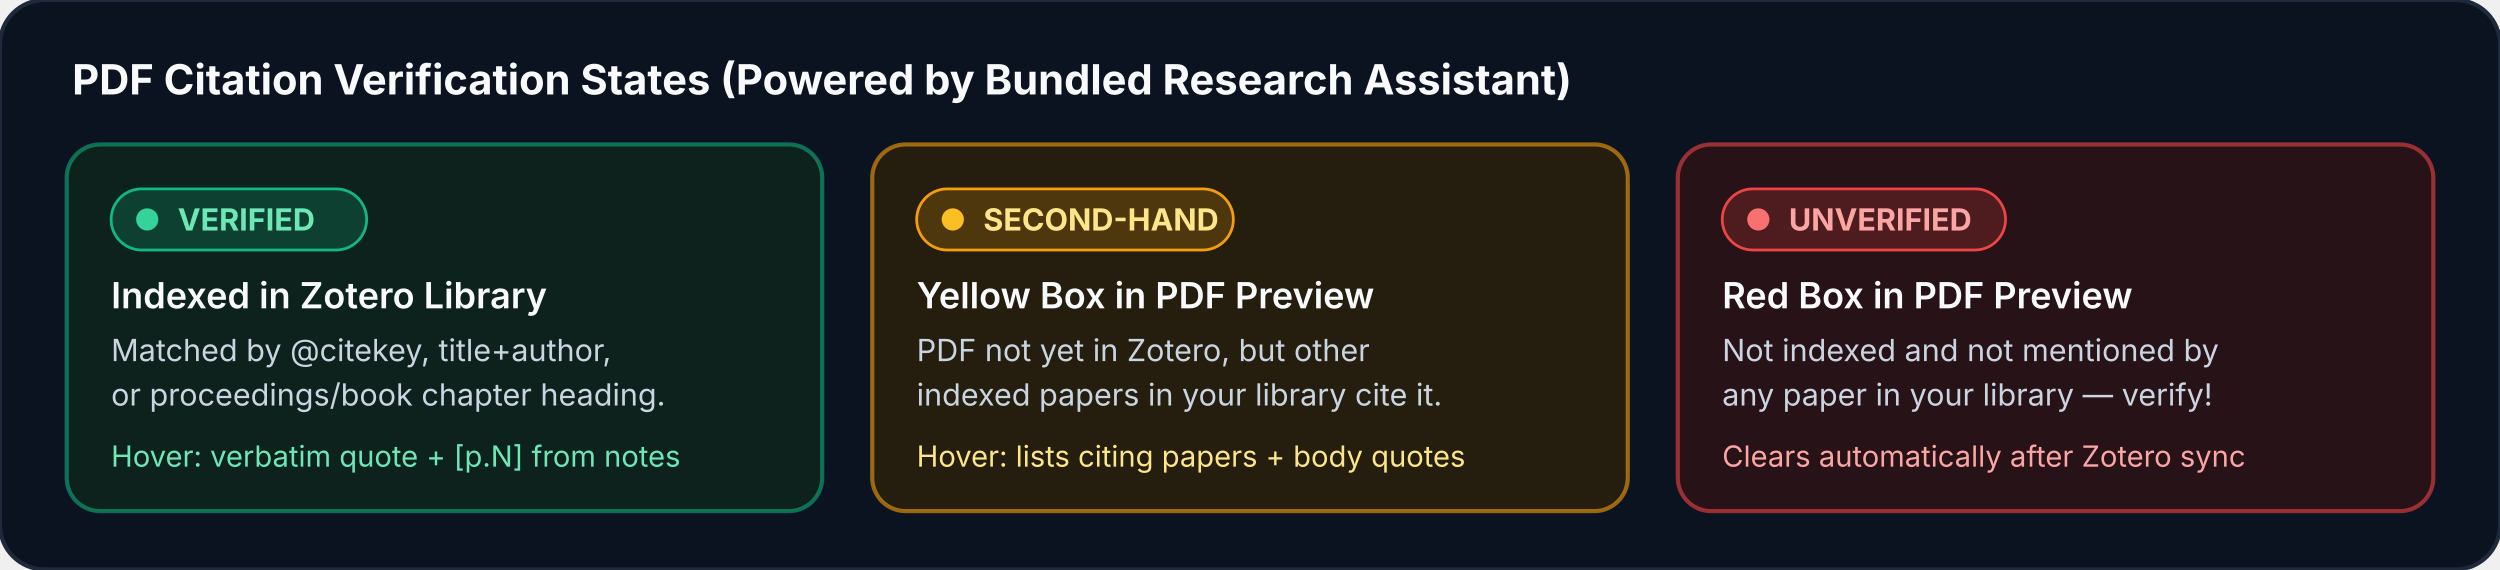
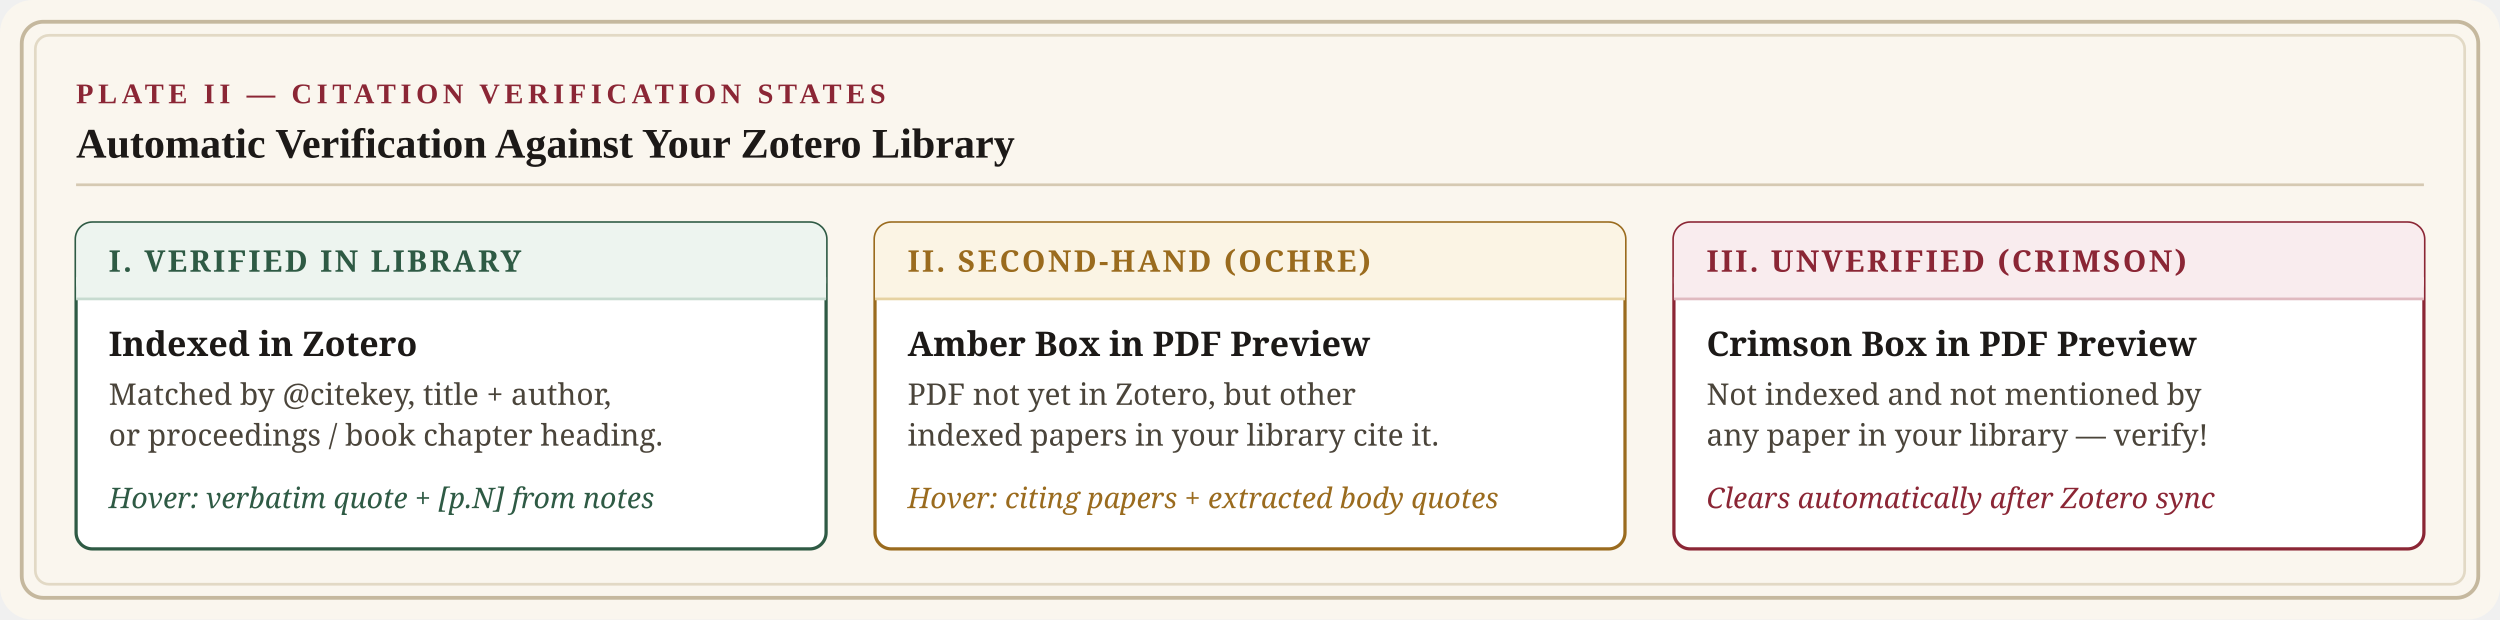
- <svg xmlns="http://www.w3.org/2000/svg" viewBox="0 0 900 205" fill="none" font-family="Inter, -apple-system, BlinkMacSystemFont, 'Segoe UI', Roboto, sans-serif">
-   <rect width="900" height="205" rx="16" fill="#0B1220" stroke="#1E293B" stroke-width="1.5" />
-   <text x="26" y="34" fill="#F8FAFC" font-size="15" font-weight="700">PDF Citation Verification States (Powered by Bundled Research Assistant)</text>
-   <rect x="24" y="52" width="272" height="132" rx="12" fill="#0D221D" stroke="#10B981" stroke-opacity="0.55" stroke-width="1.5" />
-   <rect x="40" y="68" width="92" height="22" rx="11" fill="#10B981" fill-opacity="0.2" stroke="#10B981" />
-   <circle cx="53" cy="79" r="4" fill="#34D399" />
-   <text x="64" y="83" fill="#6EE7B7" font-size="11" font-weight="700">VERIFIED</text>
-   <text x="40" y="111" fill="#F8FAFC" font-size="13" font-weight="600">Indexed in Zotero Library</text>
-   <text x="40" y="130" fill="#CBD5E1" font-size="11">Matched by @citekey, title+author,</text>
-   <text x="40" y="146" fill="#CBD5E1" font-size="11">or proceedings/book chapter heading.</text>
-   <text x="40" y="168" fill="#6EE7B7" font-size="10.5">Hover: verbatim quote + [p.N] from notes</text>
-   <rect x="314" y="52" width="272" height="132" rx="12" fill="#251E0E" stroke="#F59E0B" stroke-opacity="0.6" stroke-width="1.5" />
-   <rect x="330" y="68" width="114" height="22" rx="11" fill="#F59E0B" fill-opacity="0.2" stroke="#F59E0B" />
-   <circle cx="343" cy="79" r="4" fill="#FBBF24" />
-   <text x="354" y="83" fill="#FDE68A" font-size="11" font-weight="700">SECOND-HAND</text>
-   <text x="330" y="111" fill="#F8FAFC" font-size="13" font-weight="600">Yellow Box in PDF Preview</text>
-   <text x="330" y="130" fill="#CBD5E1" font-size="11">PDF not yet in Zotero, but other</text>
-   <text x="330" y="146" fill="#CBD5E1" font-size="11">indexed papers in your library cite it.</text>
-   <text x="330" y="168" fill="#FDE68A" font-size="10.5">Hover: lists citing papers + body quotes</text>
-   <rect x="604" y="52" width="272" height="132" rx="12" fill="#271217" stroke="#EF4444" stroke-opacity="0.6" stroke-width="1.5" />
-   <rect x="620" y="68" width="102" height="22" rx="11" fill="#EF4444" fill-opacity="0.2" stroke="#EF4444" />
-   <circle cx="633" cy="79" r="4" fill="#F87171" />
-   <text x="644" y="83" fill="#FCA5A5" font-size="11" font-weight="700">UNVERIFIED</text>
-   <text x="620" y="111" fill="#F8FAFC" font-size="13" font-weight="600">Red Box in PDF Preview</text>
-   <text x="620" y="130" fill="#CBD5E1" font-size="11">Not indexed and not mentioned by</text>
-   <text x="620" y="146" fill="#CBD5E1" font-size="11">any paper in your library — verify!</text>
-   <text x="620" y="168" fill="#FCA5A5" font-size="10.5">Clears automatically after Zotero sync</text>
+ <svg xmlns="http://www.w3.org/2000/svg" viewBox="0 0 920 228" fill="none">
+   <rect width="920" height="228" rx="12" fill="#FAF6EE" />
+   <rect x="8" y="8" width="904" height="212" rx="8" stroke="#C5B89E" stroke-width="1.4" />
+   <rect x="13" y="13" width="894" height="202" rx="5" stroke="#E2D9C5" stroke-width="1" />
+   <text x="28" y="38" fill="#8B2635" font-family="Georgia, 'Times New Roman', serif" font-size="10.5" font-weight="700" letter-spacing="0.16em">PLATE II — CITATION VERIFICATION STATES</text>
+   <text x="28" y="58" fill="#1C1917" font-family="Georgia, 'Times New Roman', serif" font-size="15.5" font-weight="700">Automatic Verification Against Your Zotero Library</text>
+   <line x1="28" y1="68" x2="892" y2="68" stroke="#D5C9B2" stroke-width="1" />
+   <rect x="28" y="82" width="276" height="120" rx="6" fill="#FFFFFF" stroke="#2E5A44" stroke-width="1.2" />
+   <rect x="28" y="82" width="276" height="28" rx="6" fill="#EDF4EF" />
+   <rect x="28" y="102" width="276" height="8" fill="#EDF4EF" />
+   <line x1="28" y1="110" x2="304" y2="110" stroke="#C7DBD0" stroke-width="1" />
+   <text x="40" y="100" fill="#2E5A44" font-family="Georgia, serif" font-size="11" font-weight="700" letter-spacing="0.08em">I.  VERIFIED IN LIBRARY</text>
+   <text x="40" y="131" fill="#1C1917" font-family="Georgia, serif" font-size="12.5" font-weight="700">Indexed in Zotero</text>
+   <text x="40" y="149" fill="#4A443A" font-family="Georgia, serif" font-size="11">Matched by @citekey, title + author,</text>
+   <text x="40" y="164" fill="#4A443A" font-family="Georgia, serif" font-size="11">or proceedings / book chapter heading.</text>
+   <text x="40" y="187" fill="#2E5A44" font-family="Georgia, serif" font-size="10.5" font-style="italic">Hover: verbatim quote + [p.N] from notes</text>
+   <rect x="322" y="82" width="276" height="120" rx="6" fill="#FFFFFF" stroke="#9A6B1E" stroke-width="1.2" />
+   <rect x="322" y="82" width="276" height="28" rx="6" fill="#FBF4E4" />
+   <rect x="322" y="102" width="276" height="8" fill="#FBF4E4" />
+   <line x1="322" y1="110" x2="598" y2="110" stroke="#E6D2A2" stroke-width="1" />
+   <text x="334" y="100" fill="#9A6B1E" font-family="Georgia, serif" font-size="11" font-weight="700" letter-spacing="0.08em">II.  SECOND-HAND (OCHRE)</text>
+   <text x="334" y="131" fill="#1C1917" font-family="Georgia, serif" font-size="12.5" font-weight="700">Amber Box in PDF Preview</text>
+   <text x="334" y="149" fill="#4A443A" font-family="Georgia, serif" font-size="11">PDF not yet in Zotero, but other</text>
+   <text x="334" y="164" fill="#4A443A" font-family="Georgia, serif" font-size="11">indexed papers in your library cite it.</text>
+   <text x="334" y="187" fill="#9A6B1E" font-family="Georgia, serif" font-size="10.5" font-style="italic">Hover: citing papers + extracted body quotes</text>
+   <rect x="616" y="82" width="276" height="120" rx="6" fill="#FFFFFF" stroke="#8B2635" stroke-width="1.2" />
+   <rect x="616" y="82" width="276" height="28" rx="6" fill="#F9ECEE" />
+   <rect x="616" y="102" width="276" height="8" fill="#F9ECEE" />
+   <line x1="616" y1="110" x2="892" y2="110" stroke="#E0BAC0" stroke-width="1" />
+   <text x="628" y="100" fill="#8B2635" font-family="Georgia, serif" font-size="11" font-weight="700" letter-spacing="0.08em">III.  UNVERIFIED (CRIMSON)</text>
+   <text x="628" y="131" fill="#1C1917" font-family="Georgia, serif" font-size="12.5" font-weight="700">Crimson Box in PDF Preview</text>
+   <text x="628" y="149" fill="#4A443A" font-family="Georgia, serif" font-size="11">Not indexed and not mentioned by</text>
+   <text x="628" y="164" fill="#4A443A" font-family="Georgia, serif" font-size="11">any paper in your library — verify!</text>
+   <text x="628" y="187" fill="#8B2635" font-family="Georgia, serif" font-size="10.5" font-style="italic">Clears automatically after Zotero sync</text>
</svg>
